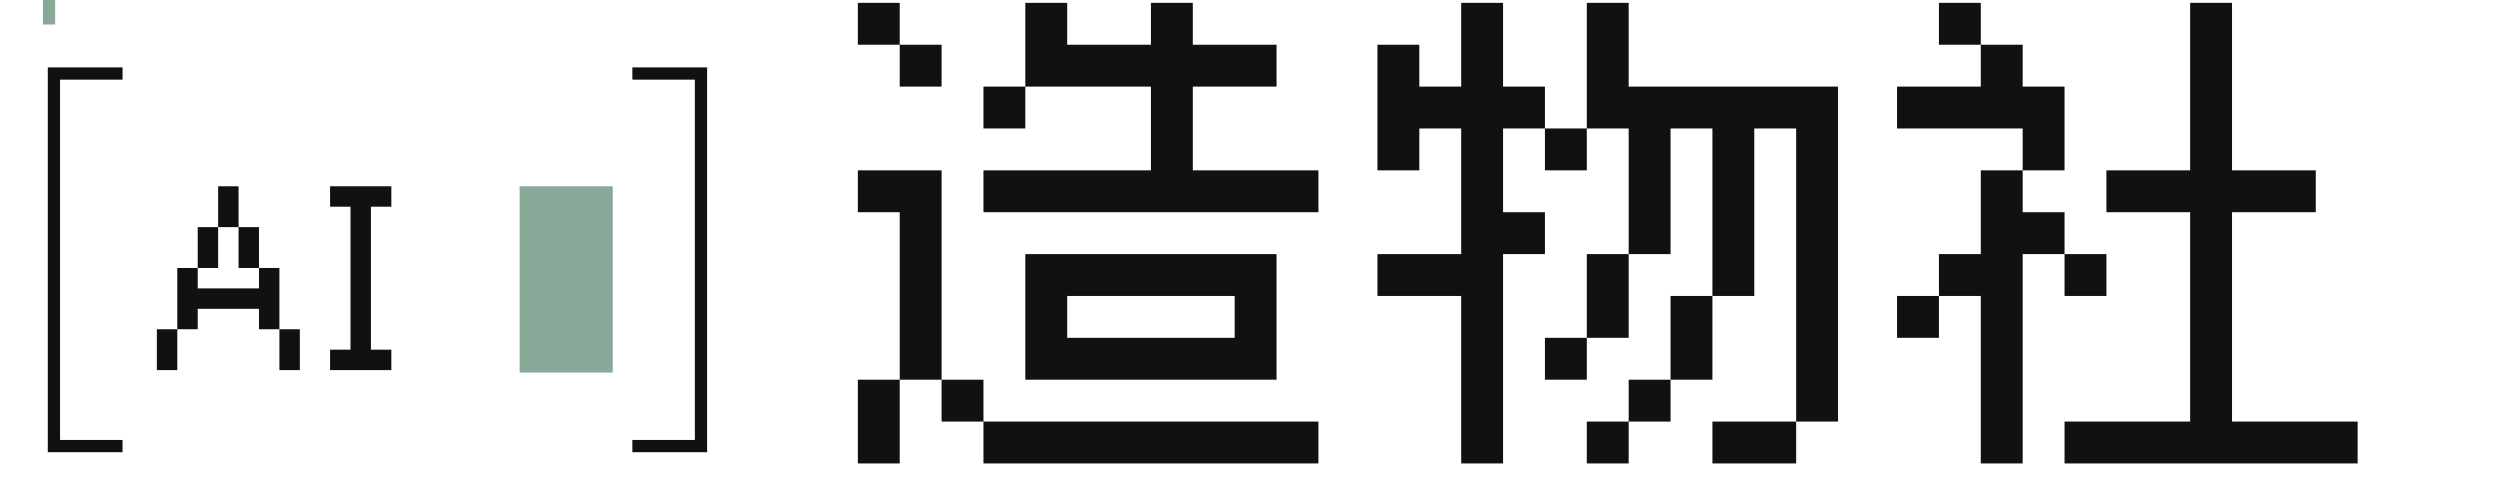
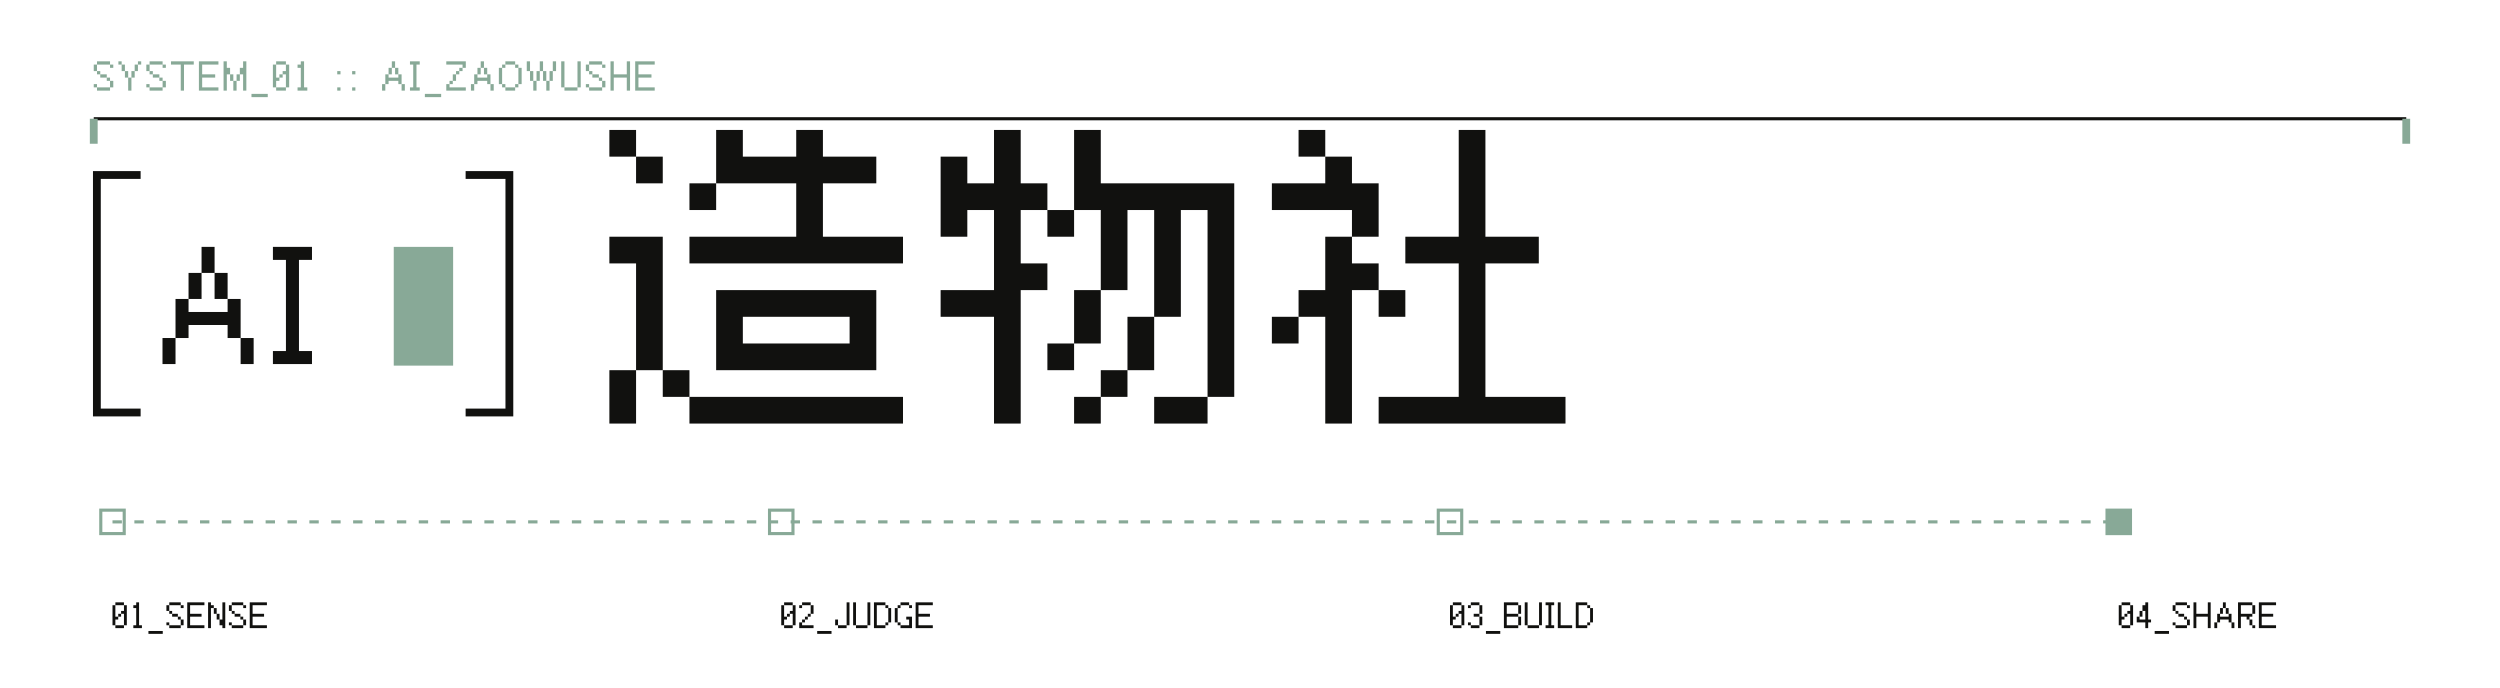
- <svg xmlns="http://www.w3.org/2000/svg" width="1020" height="202" viewBox="40 82 1020 202" role="img" aria-label="AI 造物社主标志">
+ <svg xmlns="http://www.w3.org/2000/svg" width="1600" height="440" viewBox="0 0 1600 440" role="img" aria-label="AI 造物社文字标志">
  <line x1="60" y1="76" x2="1540" y2="76" stroke="#11110F" stroke-width="2" />
  <line x1="60" y1="76" x2="60" y2="92" stroke="#88A997" stroke-width="5" />
  <line x1="1540" y1="76" x2="1540" y2="92" stroke="#88A997" stroke-width="5" />
  <path d="M100 900H500V800H100ZM0 800H100V600H0ZM500 800H600V700H500ZM100 600H200V500H100ZM200 500H400V400H200ZM400 400H500V300H400ZM500 300H600V100H500ZM0 200H100V100H0ZM100 100H500V0H100Z" fill="#88A997" transform="translate(60.00 58.00) scale(0.020833 -0.020833)" />
  <path d="M0 900H100V800H0ZM600 900H700V800H600ZM100 800H200V600H100ZM500 800H600V600H500ZM200 600H300V400H200ZM400 600H500V400H400ZM300 400H400V0H300Z" fill="#88A997" transform="translate(75.78 58.00) scale(0.020833 -0.020833)" />
  <path d="M100 900H500V800H100ZM0 800H100V600H0ZM500 800H600V700H500ZM100 600H200V500H100ZM200 500H400V400H200ZM400 400H500V300H400ZM500 300H600V100H500ZM0 200H100V100H0ZM100 100H500V0H100Z" fill="#88A997" transform="translate(93.65 58.00) scale(0.020833 -0.020833)" />
  <path d="M0 900H700V800H400V0H300V800H0Z" fill="#88A997" transform="translate(109.43 58.00) scale(0.020833 -0.020833)" />
  <path d="M0 900H600V800H100V500H500V400H100V100H600V0H0Z" fill="#88A997" transform="translate(127.30 58.00) scale(0.020833 -0.020833)" />
  <path d="M0 900H100V700H200V500H100V0H0ZM600 900H700V0H600V500H500V700H600ZM200 500H300V300H200ZM400 500H500V300H400ZM300 300H400V0H300Z" fill="#88A997" transform="translate(143.08 58.00) scale(0.020833 -0.020833)" />
  <path d="M0 -100H500V-200H0Z" fill="#88A997" transform="translate(160.95 58.00) scale(0.020833 -0.020833)" />
  <path d="M100 900H400V800H100ZM0 800H100V400H200V300H100V100H0ZM400 800H500V100H400V500H300V600H400ZM200 500H300V400H200ZM100 100H400V0H100Z" fill="#88A997" transform="translate(174.65 58.00) scale(0.020833 -0.020833)" />
  <path d="M200 900H300V100H400V0H100V100H200V700H100V800H200Z" fill="#88A997" transform="translate(188.35 58.00) scale(0.020833 -0.020833)" />
  <path d="M100 600H200V500H100ZM100 100H200V0H100Z" fill="#88A997" transform="translate(213.75 58.00) scale(0.020833 -0.020833)" />
  <path d="M100 600H200V500H100ZM100 100H200V0H100Z" fill="#88A997" transform="translate(223.28 58.00) scale(0.020833 -0.020833)" />
  <path d="M300 900H400V700H300ZM200 700H300V500H200ZM400 700H500V500H400ZM100 500H200V400H500V500H600V200H500V300H200V200H100ZM0 200H100V0H0ZM600 200H700V0H600Z" fill="#88A997" transform="translate(244.52 58.00) scale(0.020833 -0.020833)" />
  <path d="M0 900H300V800H200V100H300V0H0V100H100V800H0Z" fill="#88A997" transform="translate(262.38 58.00) scale(0.020833 -0.020833)" />
  <path d="M0 -100H500V-200H0Z" fill="#88A997" transform="translate(271.92 58.00) scale(0.020833 -0.020833)" />
  <path d="M0 900H600V700H500V800H0ZM400 700H500V600H400ZM300 600H400V500H300ZM200 500H300V300H200ZM100 300H200V200H100ZM0 200H100V100H600V0H0Z" fill="#88A997" transform="translate(285.62 58.00) scale(0.020833 -0.020833)" />
  <path d="M300 900H400V700H300ZM200 700H300V500H200ZM400 700H500V500H400ZM100 500H200V400H500V500H600V200H500V300H200V200H100ZM0 200H100V0H0ZM600 200H700V0H600Z" fill="#88A997" transform="translate(301.40 58.00) scale(0.020833 -0.020833)" />
  <path d="M200 900H500V800H200ZM100 800H200V700H100ZM500 800H600V700H500ZM0 700H100V200H0ZM600 700H700V200H600ZM100 200H200V100H100ZM500 200H600V100H500ZM200 100H500V0H200Z" fill="#88A997" transform="translate(319.27 58.00) scale(0.020833 -0.020833)" />
  <path d="M0 900H100V600H0ZM400 900H500V600H400ZM800 900H900V600H800ZM100 600H200V300H100ZM300 600H400V300H300ZM500 600H600V300H500ZM700 600H800V300H700ZM200 300H300V0H200ZM600 300H700V0H600Z" fill="#88A997" transform="translate(337.13 58.00) scale(0.020833 -0.020833)" />
  <path d="M0 900H100V100H0ZM500 900H600V100H500ZM100 100H500V0H100Z" fill="#88A997" transform="translate(359.17 58.00) scale(0.020833 -0.020833)" />
  <path d="M100 900H500V800H100ZM0 800H100V600H0ZM500 800H600V700H500ZM100 600H200V500H100ZM200 500H400V400H200ZM400 400H500V300H400ZM500 300H600V100H500ZM0 200H100V100H0ZM100 100H500V0H100Z" fill="#88A997" transform="translate(374.95 58.00) scale(0.020833 -0.020833)" />
  <path d="M0 900H100V500H500V900H600V0H500V400H100V0H0Z" fill="#88A997" transform="translate(390.73 58.00) scale(0.020833 -0.020833)" />
  <path d="M0 900H600V800H100V500H500V400H100V100H600V0H0Z" fill="#88A997" transform="translate(406.52 58.00) scale(0.020833 -0.020833)" />
  <path d="M90 112 H62 V264 H90" fill="none" stroke="#11110F" stroke-width="5" />
  <path d="M298 112 H326 V264 H298" fill="none" stroke="#11110F" stroke-width="5" />
  <path d="M300 900H400V700H300ZM200 700H300V500H200ZM400 700H500V500H400ZM100 500H200V400H500V500H600V200H500V300H200V200H100ZM0 200H100V0H0ZM600 200H700V0H600Z" fill="#11110F" transform="translate(104.00 233.00) scale(0.083333 -0.083333)" />
  <path d="M0 900H300V800H200V100H300V0H0V100H100V800H0Z" fill="#11110F" transform="translate(174.67 233.00) scale(0.083333 -0.083333)" />
  <rect x="252" y="158" width="38" height="76" fill="#88A997" />
  <path d="M0 1000H100V900H0ZM400 1000H500V900H700V1000H800V900H1000V800H800V600H1100V500H300V600H700V800H400ZM100 900H200V800H100ZM300 800H400V700H300ZM0 600H200V100H100V500H0ZM400 400H1000V100H400ZM500 300V200H900V300ZM0 100H100V-100H0ZM200 100H300V0H200ZM300 0H1100V-100H300Z" fill="#11110F" transform="translate(390.00 254.00) scale(0.170833 -0.170833)" />
  <path d="M200 1000H300V800H400V700H300V500H400V400H300V-100H200V300H0V400H200V700H100V600H0V900H100V800H200ZM500 1000H600V800H1100V0H1000V700H900V300H800V700H700V400H600V700H500ZM400 700H500V600H400ZM500 400H600V200H500ZM700 300H800V100H700ZM400 200H500V100H400ZM600 100H700V0H600ZM500 0H600V-100H500ZM800 0H1000V-100H800Z" fill="#11110F" transform="translate(602.00 254.00) scale(0.170833 -0.170833)" />
  <path d="M100 1000H200V900H100ZM700 1000H800V600H1000V500H800V0H1100V-100H400V0H700V500H500V600H700ZM200 900H300V800H400V600H300V700H0V800H200ZM200 600H300V500H400V400H300V-100H200V300H100V400H200ZM400 400H500V300H400ZM0 300H100V200H0Z" fill="#11110F" transform="translate(814.00 254.00) scale(0.170833 -0.170833)" />
  <line x1="72" y1="334" x2="1356" y2="334" stroke="#88A997" stroke-width="2" stroke-dasharray="6 8" />
  <rect x="64.50" y="326.50" width="15" height="15" fill="none" stroke="#88A997" stroke-width="2" />
  <rect x="492.50" y="326.50" width="15" height="15" fill="none" stroke="#88A997" stroke-width="2" />
  <rect x="920.50" y="326.50" width="15" height="15" fill="none" stroke="#88A997" stroke-width="2" />
  <rect x="1348.50" y="326.50" width="15" height="15" fill="#88A997" stroke="#88A997" stroke-width="2" />
  <path d="M100 900H400V800H100ZM0 800H100V400H200V300H100V100H0ZM400 800H500V100H400V500H300V600H400ZM200 500H300V400H200ZM100 100H400V0H100Z" fill="#11110F" transform="translate(72.00 402.00) scale(0.018333 -0.018333)" />
  <path d="M200 900H300V100H400V0H100V100H200V700H100V800H200Z" fill="#11110F" transform="translate(83.50 402.00) scale(0.018333 -0.018333)" />
  <path d="M0 -100H500V-200H0Z" fill="#11110F" transform="translate(95.00 402.00) scale(0.018333 -0.018333)" />
  <path d="M100 900H500V800H100ZM0 800H100V600H0ZM500 800H600V700H500ZM100 600H200V500H100ZM200 500H400V400H200ZM400 400H500V300H400ZM500 300H600V100H500ZM0 200H100V100H0ZM100 100H500V0H100Z" fill="#11110F" transform="translate(106.50 402.00) scale(0.018333 -0.018333)" />
  <path d="M0 900H600V800H100V500H500V400H100V100H600V0H0Z" fill="#11110F" transform="translate(119.83 402.00) scale(0.018333 -0.018333)" />
  <path d="M0 900H100V800H200V700H100V0H0ZM500 900H600V0H500V100H400V300H500ZM200 700H300V500H200ZM300 500H400V300H300Z" fill="#11110F" transform="translate(133.17 402.00) scale(0.018333 -0.018333)" />
  <path d="M100 900H500V800H100ZM0 800H100V600H0ZM500 800H600V700H500ZM100 600H200V500H100ZM200 500H400V400H200ZM400 400H500V300H400ZM500 300H600V100H500ZM0 200H100V100H0ZM100 100H500V0H100Z" fill="#11110F" transform="translate(146.50 402.00) scale(0.018333 -0.018333)" />
  <path d="M0 900H600V800H100V500H500V400H100V100H600V0H0Z" fill="#11110F" transform="translate(159.83 402.00) scale(0.018333 -0.018333)" />
  <path d="M100 900H400V800H100ZM0 800H100V400H200V300H100V100H0ZM400 800H500V100H400V500H300V600H400ZM200 500H300V400H200ZM100 100H400V0H100Z" fill="#11110F" transform="translate(500.00 402.00) scale(0.018333 -0.018333)" />
  <path d="M100 900H400V800H100ZM0 800H100V700H0ZM400 800H500V500H400ZM300 500H400V400H300ZM200 400H300V300H200ZM100 300H200V200H100ZM0 200H100V100H500V0H0Z" fill="#11110F" transform="translate(511.50 402.00) scale(0.018333 -0.018333)" />
  <path d="M0 -100H500V-200H0Z" fill="#11110F" transform="translate(523.00 402.00) scale(0.018333 -0.018333)" />
  <path d="M400 900H500V100H400ZM0 300H100V100H0ZM100 100H400V0H100Z" fill="#11110F" transform="translate(534.50 402.00) scale(0.018333 -0.018333)" />
  <path d="M0 900H100V100H0ZM500 900H600V100H500ZM100 100H500V0H100Z" fill="#11110F" transform="translate(546.00 402.00) scale(0.018333 -0.018333)" />
  <path d="M0 900H400V800H100V100H400V0H0ZM400 800H500V700H400ZM500 700H600V200H500ZM400 200H500V100H400Z" fill="#11110F" transform="translate(559.33 402.00) scale(0.018333 -0.018333)" />
  <path d="M200 900H500V800H200ZM100 800H200V700H100ZM500 800H600V700H500ZM0 700H100V200H0ZM400 400H600V0H200V100H500V300H400ZM100 200H200V100H100Z" fill="#11110F" transform="translate(572.67 402.00) scale(0.018333 -0.018333)" />
  <path d="M0 900H600V800H100V500H500V400H100V100H600V0H0Z" fill="#11110F" transform="translate(586.00 402.00) scale(0.018333 -0.018333)" />
  <path d="M100 900H400V800H100ZM0 800H100V400H200V300H100V100H0ZM400 800H500V100H400V500H300V600H400ZM200 500H300V400H200ZM100 100H400V0H100Z" fill="#11110F" transform="translate(928.00 402.00) scale(0.018333 -0.018333)" />
  <path d="M100 900H400V800H100ZM0 800H100V700H0ZM400 800H500V500H400ZM200 500H400V400H200ZM400 400H500V100H400ZM0 200H100V100H0ZM100 100H400V0H100Z" fill="#11110F" transform="translate(939.50 402.00) scale(0.018333 -0.018333)" />
  <path d="M0 -100H500V-200H0Z" fill="#11110F" transform="translate(951.00 402.00) scale(0.018333 -0.018333)" />
  <path d="M0 900H500V800H100V500H500V400H100V100H500V0H0ZM500 800H600V500H500ZM500 400H600V100H500Z" fill="#11110F" transform="translate(962.50 402.00) scale(0.018333 -0.018333)" />
  <path d="M0 900H100V100H0ZM500 900H600V100H500ZM100 100H500V0H100Z" fill="#11110F" transform="translate(975.83 402.00) scale(0.018333 -0.018333)" />
  <path d="M0 900H300V800H200V100H300V0H0V100H100V800H0Z" fill="#11110F" transform="translate(989.17 402.00) scale(0.018333 -0.018333)" />
  <path d="M0 900H100V100H500V0H0Z" fill="#11110F" transform="translate(997.00 402.00) scale(0.018333 -0.018333)" />
  <path d="M0 900H400V800H100V100H400V0H0ZM400 800H500V700H400ZM500 700H600V200H500ZM400 200H500V100H400Z" fill="#11110F" transform="translate(1008.50 402.00) scale(0.018333 -0.018333)" />
  <path d="M100 900H400V800H100ZM0 800H100V400H200V300H100V100H0ZM400 800H500V100H400V500H300V600H400ZM200 500H300V400H200ZM100 100H400V0H100Z" fill="#11110F" transform="translate(1356.00 402.00) scale(0.018333 -0.018333)" />
  <path d="M300 900H400V300H500V200H400V0H300V200H0V400H100V300H300V600H200V800H300ZM100 600H200V400H100Z" fill="#11110F" transform="translate(1367.50 402.00) scale(0.018333 -0.018333)" />
  <path d="M0 -100H500V-200H0Z" fill="#11110F" transform="translate(1379.00 402.00) scale(0.018333 -0.018333)" />
  <path d="M100 900H500V800H100ZM0 800H100V600H0ZM500 800H600V700H500ZM100 600H200V500H100ZM200 500H400V400H200ZM400 400H500V300H400ZM500 300H600V100H500ZM0 200H100V100H0ZM100 100H500V0H100Z" fill="#11110F" transform="translate(1390.50 402.00) scale(0.018333 -0.018333)" />
  <path d="M0 900H100V500H500V900H600V0H500V400H100V0H0Z" fill="#11110F" transform="translate(1403.83 402.00) scale(0.018333 -0.018333)" />
  <path d="M300 900H400V700H300ZM200 700H300V500H200ZM400 700H500V500H400ZM100 500H200V400H500V500H600V200H500V300H200V200H100ZM0 200H100V0H0ZM600 200H700V0H600Z" fill="#11110F" transform="translate(1417.17 402.00) scale(0.018333 -0.018333)" />
  <path d="M0 900H500V800H100V500H500V400H400V300H300V400H100V0H0ZM500 800H600V500H500ZM400 300H500V100H400ZM500 100H600V0H500Z" fill="#11110F" transform="translate(1432.33 402.00) scale(0.018333 -0.018333)" />
  <path d="M0 900H600V800H100V500H500V400H100V100H600V0H0Z" fill="#11110F" transform="translate(1445.67 402.00) scale(0.018333 -0.018333)" />
</svg>
